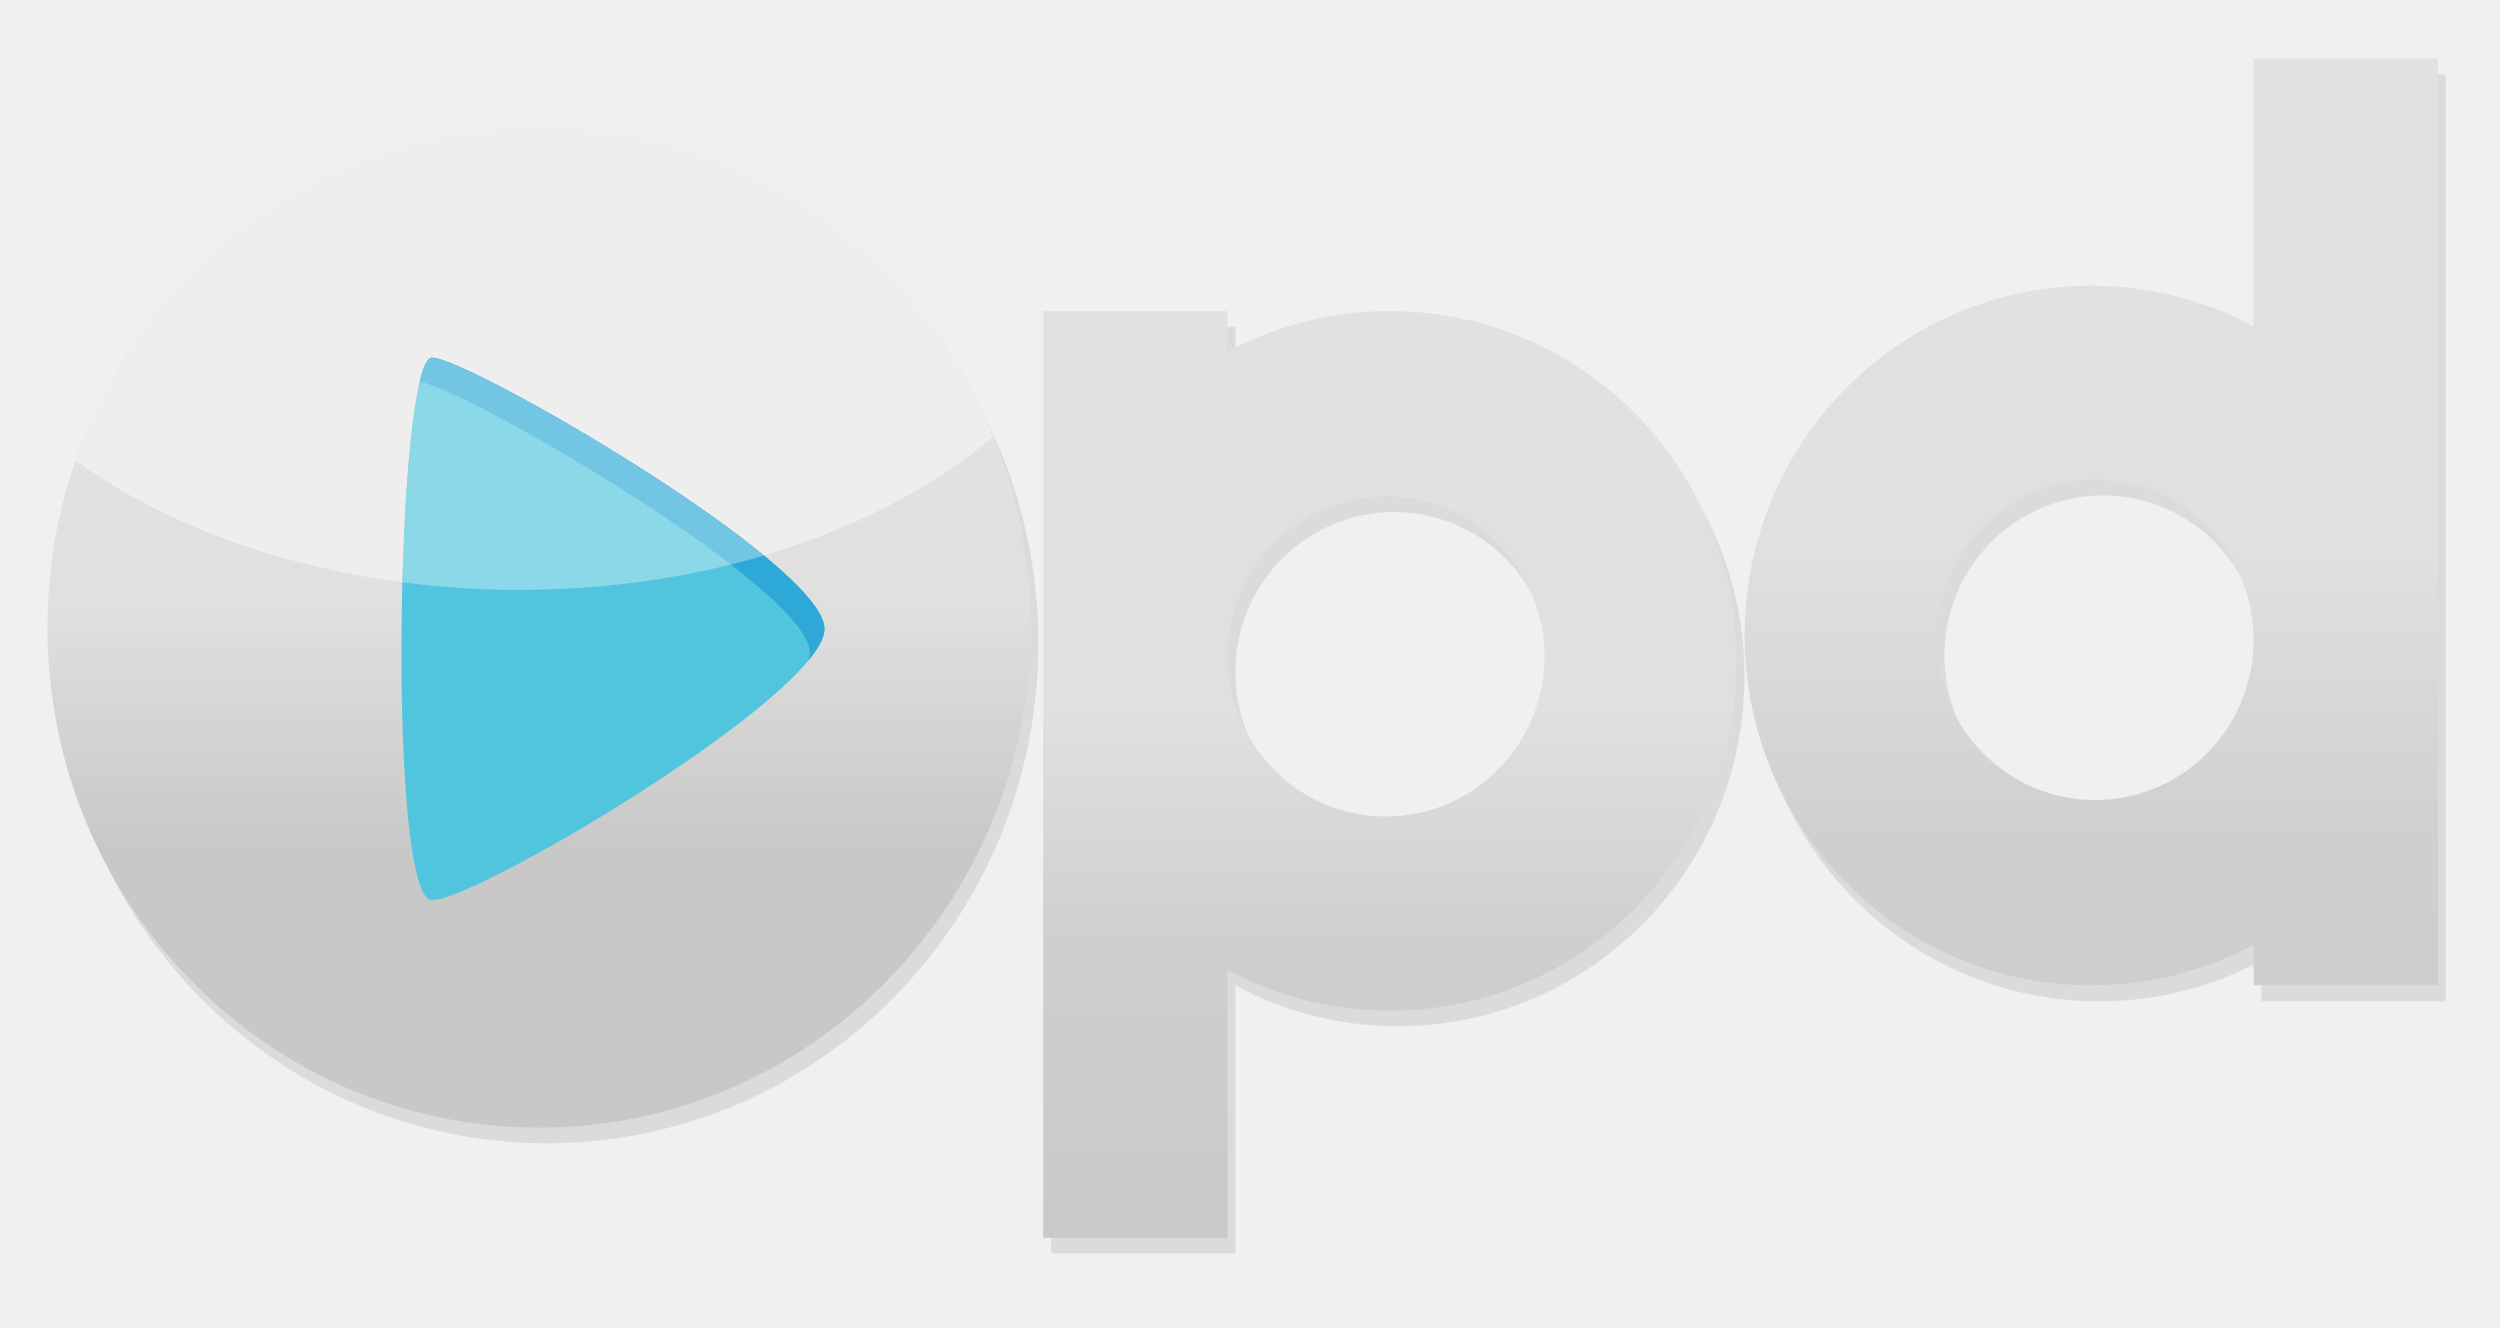
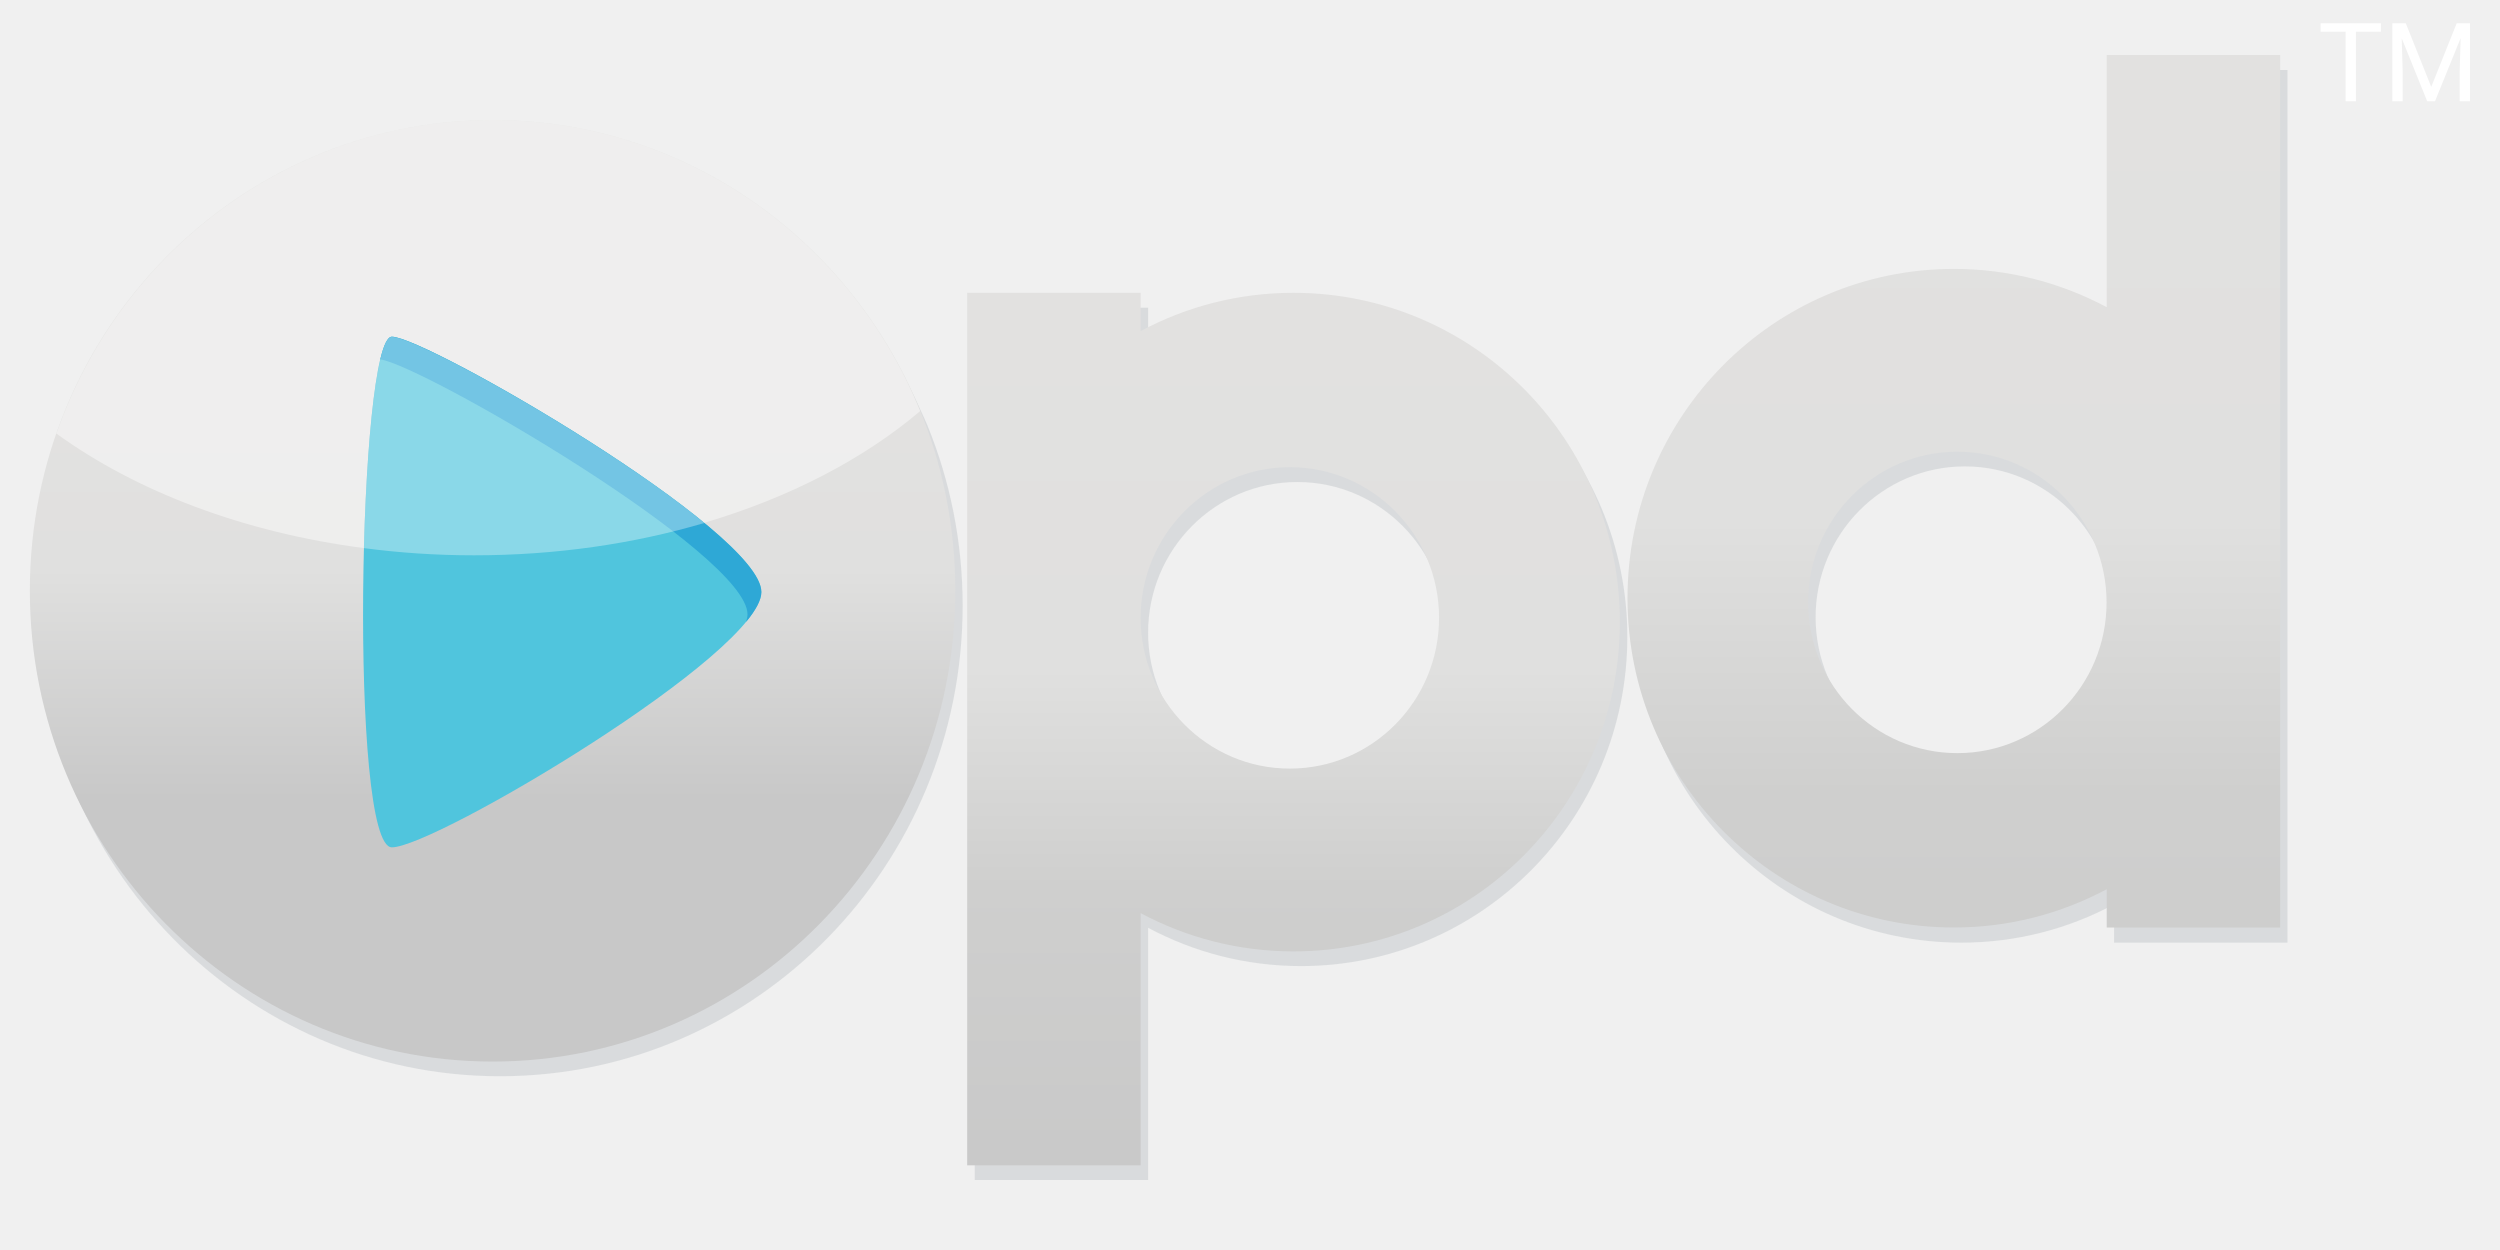
- <svg xmlns="http://www.w3.org/2000/svg" version="1.1" id="Layer_1" x="0px" y="0px" viewBox="0 0 15.062 8" style="enable-background:new 0 0 15.062 8;" xml:space="preserve">
+ <svg xmlns="http://www.w3.org/2000/svg" version="1.1" id="Layer_1" x="0px" y="0px" viewBox="0 0 16 8" style="enable-background:new 0 0 16 8;" xml:space="preserve">
  <style type="text/css">
	.st0{opacity:0.46;}
	.st1{opacity:0.33;fill:#5C6A75;enable-background:new    ;}
	.st2{fill:url(#SVGID_1_);}
	.st3{fill:url(#SVGID_2_);}
	.st4{fill:url(#SVGID_3_);}
	.st5{opacity:0.44;fill:#FFFFFF;enable-background:new    ;}
	.st6{fill:#50C5DD;}
	.st7{fill:#2EA8D6;}
	.st8{opacity:0.33;fill:#FFFFFF;enable-background:new    ;}
+ 	.st9{fill:#FFFFFF;}
</style>
  <g class="st0">
-     <path class="st1" d="M13.625,0.448v1.614C13.333,1.906,13,1.817,12.647,1.817c-1.154,0-2.089,0.943-2.089,2.108   s0.935,2.108,2.089,2.108c0.354,0,0.687-0.089,0.978-0.245v0.245h1.11V0.448H13.625z M12.67,4.915   c-0.527,0-0.955-0.432-0.955-0.965s0.428-0.965,0.955-0.965c0.527,0,0.955,0.432,0.955,0.965S13.197,4.915,12.67,4.915z" />
-     <path class="st1" d="M8.421,1.969c-0.354,0-0.687,0.089-0.978,0.245V1.969h-1.11v5.583h1.11V5.938   c0.292,0.156,0.625,0.245,0.978,0.245c1.154,0,2.089-0.943,2.089-2.108C10.51,2.912,9.575,1.969,8.421,1.969z M8.398,5.013   c-0.527,0-0.955-0.432-0.955-0.964s0.428-0.964,0.955-0.964s0.955,0.432,0.955,0.964S8.926,5.013,8.398,5.013z" />
-     <path class="st1" d="M6.032,2.726c0-0.002-0.002-0.005-0.003-0.007C6.019,2.694,6.007,2.67,5.996,2.645   c-0.025-0.055-0.05-0.11-0.078-0.164c-0.015-0.03-0.031-0.06-0.048-0.09C5.842,2.342,5.813,2.293,5.783,2.246   C5.767,2.22,5.751,2.194,5.734,2.169C5.688,2.1,5.639,2.034,5.587,1.969c-0.014-0.017-0.029-0.034-0.043-0.05   C5.503,1.87,5.46,1.822,5.416,1.776C5.394,1.753,5.372,1.731,5.35,1.709c-0.042-0.041-0.085-0.08-0.129-0.118   C5.199,1.572,5.178,1.553,5.157,1.534c-0.064-0.053-0.131-0.105-0.2-0.152C4.944,1.374,4.931,1.367,4.919,1.358   C4.86,1.319,4.799,1.281,4.737,1.246c-0.025-0.014-0.05-0.027-0.075-0.041c-0.055-0.029-0.11-0.056-0.166-0.081   C4.471,1.112,4.447,1.101,4.422,1.091c-0.08-0.034-0.161-0.064-0.243-0.09C4.171,0.998,4.164,0.997,4.157,0.995   C4.08,0.971,4.001,0.951,3.922,0.933c-0.026-0.006-0.053-0.011-0.08-0.016c-0.064-0.012-0.129-0.022-0.195-0.03   C3.621,0.884,3.595,0.881,3.568,0.878C3.478,0.87,3.387,0.864,3.295,0.864c-0.093,0-0.185,0.006-0.276,0.014   C2.99,0.881,2.962,0.885,2.935,0.888C2.871,0.896,2.808,0.905,2.746,0.917c-0.03,0.006-0.06,0.012-0.089,0.018   C2.593,0.95,2.53,0.967,2.468,0.985C2.444,0.992,2.42,0.998,2.396,1.006C2.313,1.033,2.23,1.063,2.15,1.097   C2.135,1.104,2.119,1.112,2.104,1.119c-0.065,0.029-0.128,0.06-0.19,0.093c-0.027,0.014-0.053,0.03-0.079,0.045   c-0.051,0.029-0.1,0.059-0.149,0.092C1.66,1.366,1.634,1.384,1.608,1.401c-0.051,0.037-0.101,0.075-0.15,0.114   C1.439,1.531,1.419,1.545,1.4,1.561C1.337,1.616,1.275,1.673,1.216,1.732c-0.021,0.021-0.04,0.042-0.06,0.064   c-0.04,0.042-0.078,0.085-0.115,0.128C1.018,1.952,0.997,1.98,0.974,2.008C0.942,2.05,0.911,2.093,0.881,2.136   C0.861,2.165,0.84,2.194,0.82,2.224C0.787,2.275,0.756,2.328,0.726,2.382C0.71,2.41,0.693,2.439,0.678,2.468   C0.643,2.535,0.61,2.605,0.58,2.675C0.566,2.708,0.553,2.743,0.54,2.777C0.528,2.808,0.515,2.838,0.504,2.87   c0.001,0,0.001,0.001,0.002,0.001c-0.11,0.314-0.172,0.651-0.172,1.004c0,1.664,1.326,3.013,2.961,3.013S6.256,5.54,6.256,3.876   C6.256,3.469,6.176,3.08,6.032,2.726L6.032,2.726z" />
+     <path class="st1" d="M13.53,0.448v1.614c-0.292-0.156-0.625-0.245-0.978-0.245c-1.154,0-2.089,0.943-2.089,2.108   s0.935,2.108,2.089,2.108c0.354,0,0.687-0.089,0.978-0.245v0.245h1.11V0.448H13.53z M12.575,4.915   c-0.527,0-0.955-0.432-0.955-0.965s0.428-0.965,0.955-0.965c0.527,0,0.955,0.432,0.955,0.965S13.102,4.915,12.575,4.915z" />
+     <path class="st1" d="M8.326,1.969c-0.354,0-0.687,0.089-0.978,0.245V1.969h-1.11v5.583h1.11V5.938   C7.64,6.094,7.973,6.183,8.326,6.183c1.154,0,2.089-0.943,2.089-2.108C10.415,2.912,9.48,1.969,8.326,1.969z M8.303,5.013   c-0.527,0-0.955-0.432-0.955-0.964s0.428-0.964,0.955-0.964c0.527,0,0.955,0.432,0.955,0.964S8.831,5.013,8.303,5.013z" />
+     <path class="st1" d="M5.937,2.726c0-0.002-0.002-0.005-0.003-0.007C5.924,2.694,5.912,2.67,5.901,2.645   c-0.025-0.055-0.05-0.11-0.078-0.164c-0.015-0.03-0.031-0.06-0.048-0.09C5.747,2.342,5.718,2.293,5.688,2.246   C5.672,2.22,5.656,2.194,5.639,2.169C5.593,2.1,5.544,2.034,5.492,1.969c-0.014-0.017-0.029-0.034-0.043-0.05   C5.408,1.87,5.365,1.822,5.321,1.776C5.299,1.753,5.277,1.731,5.255,1.709C5.213,1.668,5.17,1.629,5.126,1.591   C5.104,1.572,5.083,1.553,5.062,1.534c-0.064-0.053-0.131-0.105-0.2-0.152C4.849,1.374,4.836,1.367,4.824,1.358   c-0.059-0.039-0.12-0.077-0.182-0.112c-0.025-0.014-0.05-0.027-0.075-0.041c-0.055-0.029-0.11-0.056-0.166-0.081   C4.376,1.112,4.352,1.101,4.327,1.091c-0.08-0.034-0.161-0.064-0.243-0.09C4.076,0.998,4.069,0.997,4.062,0.995   C3.985,0.971,3.906,0.951,3.827,0.933c-0.026-0.006-0.053-0.011-0.08-0.016c-0.064-0.012-0.129-0.022-0.195-0.03   C3.526,0.884,3.5,0.881,3.473,0.878C3.383,0.87,3.292,0.864,3.2,0.864c-0.093,0-0.185,0.006-0.276,0.014   C2.895,0.881,2.867,0.885,2.84,0.888C2.776,0.896,2.713,0.905,2.651,0.917c-0.03,0.006-0.06,0.012-0.089,0.018   C2.498,0.95,2.435,0.967,2.373,0.985C2.349,0.992,2.325,0.998,2.301,1.006C2.218,1.033,2.135,1.063,2.055,1.097   C2.04,1.104,2.024,1.112,2.009,1.119c-0.065,0.029-0.128,0.06-0.19,0.093C1.792,1.226,1.766,1.242,1.74,1.257   c-0.051,0.029-0.1,0.059-0.149,0.092C1.565,1.366,1.539,1.384,1.513,1.401c-0.051,0.037-0.101,0.075-0.15,0.114   c-0.019,0.016-0.039,0.03-0.058,0.046C1.242,1.616,1.18,1.673,1.121,1.732C1.1,1.753,1.081,1.774,1.061,1.796   c-0.04,0.042-0.078,0.085-0.115,0.128C0.923,1.952,0.902,1.98,0.879,2.008C0.847,2.05,0.816,2.093,0.786,2.136   c-0.02,0.029-0.041,0.058-0.061,0.088C0.692,2.275,0.661,2.328,0.631,2.382C0.615,2.41,0.598,2.439,0.583,2.468   C0.548,2.535,0.515,2.605,0.485,2.675c-0.014,0.033-0.027,0.068-0.04,0.102C0.433,2.808,0.42,2.838,0.409,2.87   c0.001,0,0.001,0.001,0.002,0.001c-0.11,0.314-0.172,0.651-0.172,1.004c0,1.664,1.326,3.013,2.961,3.013S6.161,5.54,6.161,3.876   C6.161,3.469,6.081,3.08,5.937,2.726L5.937,2.726z" />
  </g>
  <g>
-     <linearGradient id="SVGID_1_" gradientUnits="userSpaceOnUse" x1="3.248" y1="-57.412" x2="3.248" y2="-63.438" gradientTransform="matrix(1 0 0 -1 0 -56.6437)">
+     <linearGradient id="SVGID_1_" gradientUnits="userSpaceOnUse" x1="3.152" y1="107.412" x2="3.152" y2="113.438" gradientTransform="matrix(1 0 0 1 0 -106.6437)">
      <stop offset="0.313" style="stop-color:#E2E1E0" />
      <stop offset="0.477" style="stop-color:#E0E0DF" />
      <stop offset="0.72" style="stop-color:#C8C8C8" />
    </linearGradient>
-     <path class="st2" d="M2.603,2.155c0.217,0,2.364,1.241,2.364,1.634c0,0.392-2.09,1.634-2.364,1.634S2.387,2.155,2.603,2.155z    M3.248,0.768c1.636,0,2.961,1.349,2.961,3.013S4.883,6.794,3.248,6.794S0.286,5.444,0.286,3.78S1.612,0.768,3.248,0.768z" />
-     <linearGradient id="SVGID_2_" gradientUnits="userSpaceOnUse" x1="12.6" y1="77.004" x2="12.6" y2="66.552" gradientTransform="matrix(1 0 0 -1 0 77.3562)">
+     <path class="st2" d="M2.508,2.155c0.217,0,2.364,1.241,2.364,1.634c0,0.392-2.09,1.634-2.364,1.634S2.292,2.155,2.508,2.155z    M3.153,0.768c1.636,0,2.961,1.349,2.961,3.013S4.788,6.794,3.153,6.794S0.191,5.444,0.191,3.78S1.517,0.768,3.153,0.768z" />
+     <linearGradient id="SVGID_2_" gradientUnits="userSpaceOnUse" x1="12.504" y1="-27.004" x2="12.504" y2="-16.552" gradientTransform="matrix(1 0 0 1 0 27.3562)">
      <stop offset="0" style="stop-color:#E2E1E0" />
      <stop offset="0.285" style="stop-color:#E0E0DF" />
      <stop offset="0.452" style="stop-color:#CFCFCE" />
      <stop offset="1" style="stop-color:#C8C8C8" />
    </linearGradient>
-     <path class="st3" d="M12.622,2.891c0.527,0,0.955,0.432,0.955,0.965S13.149,4.82,12.622,4.82s-0.955-0.432-0.955-0.965   S12.095,2.891,12.622,2.891z M13.578,0.352v1.614C13.286,1.81,12.953,1.721,12.6,1.721c-1.154,0-2.089,0.943-2.089,2.107   s0.935,2.108,2.089,2.108c0.354,0,0.686-0.089,0.978-0.245v0.245h1.11V0.352H13.578z" />
-     <linearGradient id="SVGID_3_" gradientUnits="userSpaceOnUse" x1="8.373" y1="75.482" x2="8.373" y2="66.266" gradientTransform="matrix(1 0 0 -1 0 77.3562)">
+     <path class="st3" d="M12.527,2.891c0.527,0,0.955,0.432,0.955,0.965S13.054,4.82,12.527,4.82s-0.955-0.432-0.955-0.965   S12,2.891,12.527,2.891z M13.483,0.352v1.614c-0.292-0.156-0.625-0.245-0.978-0.245c-1.154,0-2.089,0.943-2.089,2.107   s0.935,2.108,2.089,2.108c0.354,0,0.686-0.089,0.978-0.245v0.245h1.11V0.352H13.483z" />
+     <linearGradient id="SVGID_3_" gradientUnits="userSpaceOnUse" x1="8.278" y1="-25.482" x2="8.278" y2="-16.266" gradientTransform="matrix(1 0 0 1 0 27.3562)">
      <stop offset="0" style="stop-color:#E2E1E0" />
      <stop offset="0.261" style="stop-color:#E0E0DF" />
      <stop offset="0.412" style="stop-color:#CFCFCE" />
      <stop offset="0.627" style="stop-color:#C8C8C8" />
    </linearGradient>
-     <path class="st4" d="M8.35,2.99c0.527,0,0.955,0.432,0.955,0.964S8.878,4.919,8.35,4.919c-0.527,0-0.955-0.432-0.955-0.964   S7.823,2.99,8.35,2.99z M8.373,1.874c-0.354,0-0.687,0.089-0.978,0.245V1.874h-1.11v5.584h1.11V5.844   C7.687,6,8.02,6.089,8.373,6.089c1.154,0,2.089-0.943,2.089-2.108S9.527,1.874,8.373,1.874z" />
-     <path class="st5" d="M3.248,0.768c-1.289,0-2.384,0.838-2.792,2.007c0.511,0.37,1.195,0.632,1.968,0.733   c0.019-0.714,0.084-1.353,0.179-1.353c0.16,0,1.377,0.68,1.999,1.191c0.545-0.161,1.02-0.408,1.382-0.715   C5.541,1.538,4.483,0.768,3.248,0.768z" />
-     <path class="st6" d="M2.603,2.155c0.217,0,2.364,1.241,2.364,1.634c0,0.392-2.09,1.634-2.364,1.634S2.387,2.155,2.603,2.155z" />
+     <path class="st4" d="M8.255,2.99c0.527,0,0.955,0.432,0.955,0.964S8.783,4.919,8.255,4.919C7.728,4.919,7.3,4.487,7.3,3.955   S7.728,2.99,8.255,2.99z M8.278,1.874c-0.354,0-0.687,0.089-0.978,0.245V1.874H6.19v5.584H7.3V5.844   C7.592,6,7.925,6.089,8.278,6.089c1.154,0,2.089-0.943,2.089-2.108S9.432,1.874,8.278,1.874z" />
+     <path class="st5" d="M3.153,0.768c-1.289,0-2.384,0.838-2.792,2.007c0.511,0.37,1.195,0.632,1.968,0.733   c0.019-0.714,0.084-1.353,0.179-1.353c0.16,0,1.377,0.68,1.999,1.191c0.545-0.161,1.02-0.408,1.382-0.715   C5.446,1.538,4.388,0.768,3.153,0.768z" />
+     <path class="st6" d="M2.508,2.155c0.217,0,2.364,1.241,2.364,1.634c0,0.392-2.09,1.634-2.364,1.634S2.292,2.155,2.508,2.155z" />
    <g>
-       <path class="st7" d="M2.603,2.155c-0.027,0-0.052,0.053-0.074,0.145c0.275,0.04,2.35,1.245,2.35,1.632    c0,0.015-0.004,0.031-0.009,0.048c0.062-0.075,0.098-0.141,0.098-0.191C4.967,3.396,2.819,2.155,2.603,2.155z" />
+       <path class="st7" d="M2.508,2.155c-0.027,0-0.052,0.053-0.074,0.145c0.275,0.04,2.35,1.245,2.35,1.632    c0,0.015-0.004,0.031-0.009,0.048c0.062-0.075,0.098-0.141,0.098-0.191C4.872,3.396,2.724,2.155,2.508,2.155z" />
    </g>
-     <path class="st8" d="M2.424,3.508c0.228,0.03,0.463,0.046,0.705,0.046c0.525,0,1.024-0.074,1.474-0.207   c-0.623-0.513-1.84-1.191-2-1.191C2.508,2.155,2.443,2.795,2.424,3.508z" />
+     <path class="st8" d="M2.329,3.508c0.228,0.03,0.463,0.046,0.705,0.046c0.525,0,1.024-0.074,1.474-0.207   c-0.623-0.513-1.84-1.191-2-1.191C2.413,2.155,2.348,2.795,2.329,3.508z" />
+   </g>
+   <g>
+     <path class="st9" d="M15.238,0.203h-0.16v0.445h-0.066V0.203h-0.16V0.149h0.386V0.203z" />
+     <path class="st9" d="M15.397,0.149l0.163,0.407l0.163-0.407h0.085v0.499h-0.066V0.454l0.006-0.21l-0.164,0.404h-0.05l-0.163-0.403   l0.006,0.209v0.194h-0.066V0.149H15.397z" />
  </g>
</svg>
